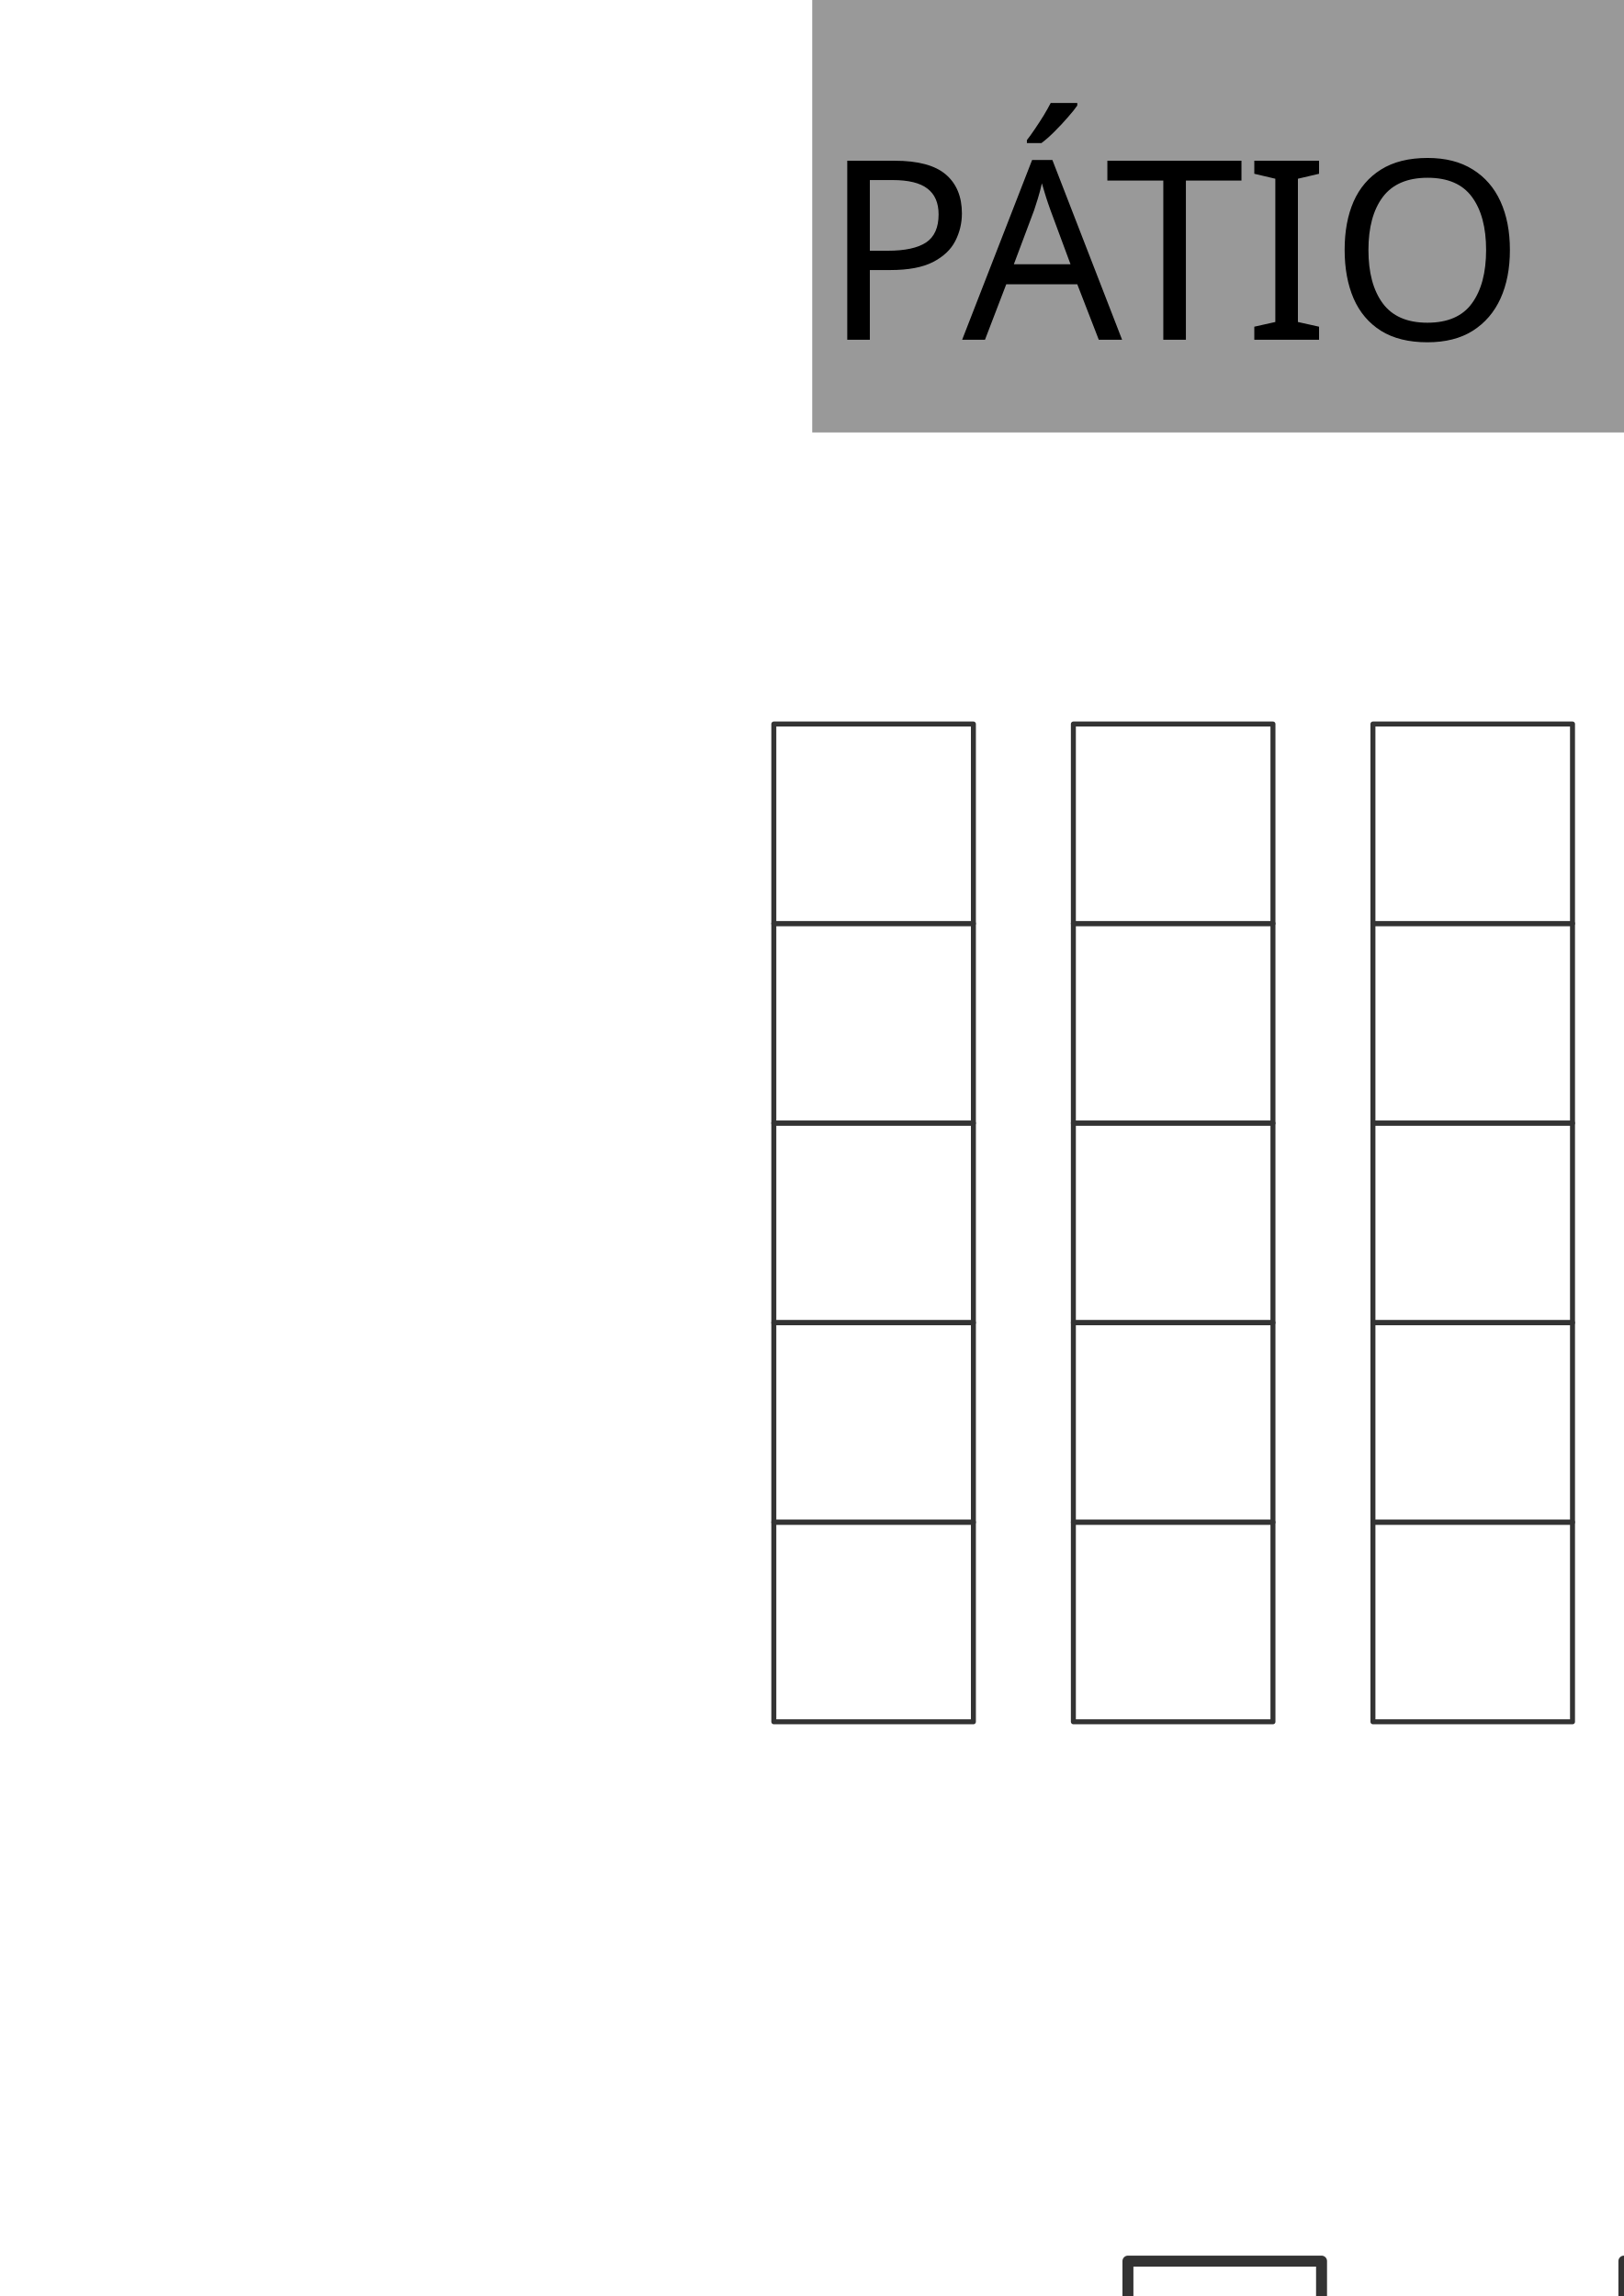
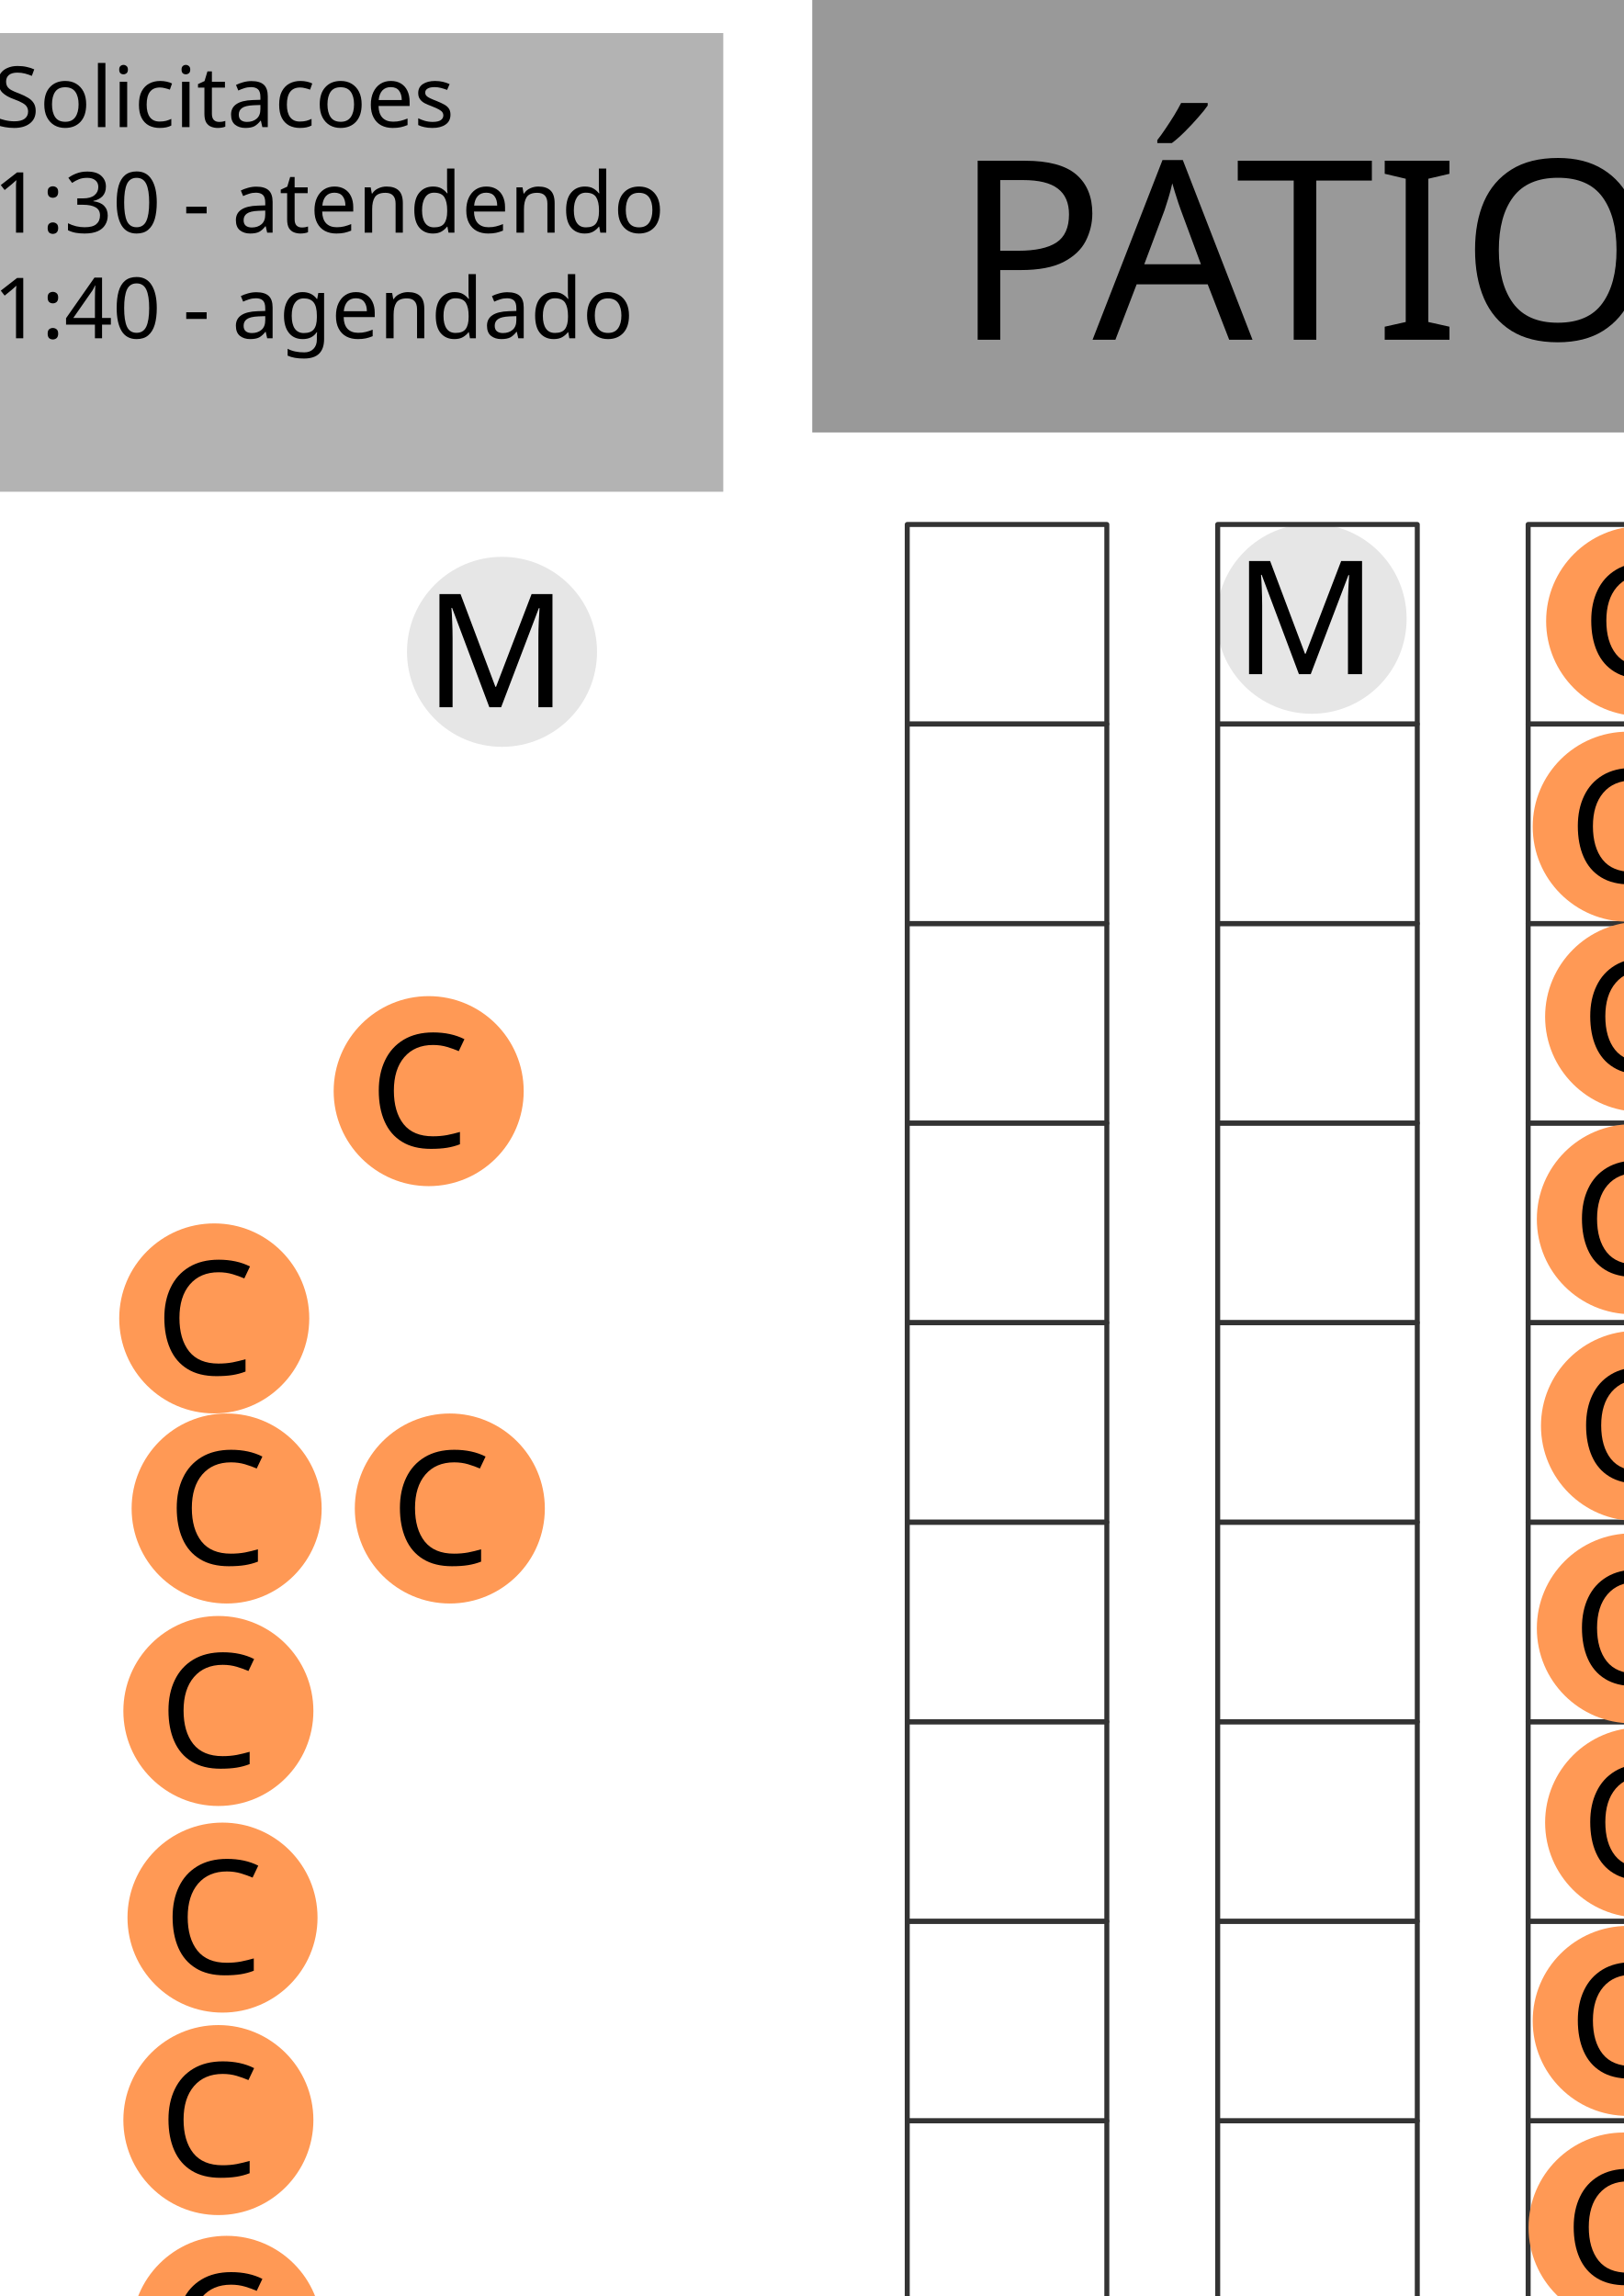
- <svg xmlns="http://www.w3.org/2000/svg" id="svg8" version="1.1" viewBox="0 0 210 297" height="297mm" width="210mm">
+ <svg xmlns="http://www.w3.org/2000/svg" width="210mm" height="297mm" viewBox="0 0 210 297" version="1.1" id="svg8">
  <defs id="defs2" />
  <g id="layer1">
-     <g transform="translate(0,-10.58333)" id="g1386">
-       <g id="g1329" transform="translate(-8.34272)">
-         <rect y="10.583" x="113.393" height="55.94" width="170.845" id="rect1324" style="opacity:0.999;fill:#999999;fill-opacity:1;stroke:none;stroke-width:2.646;stroke-linecap:round;stroke-linejoin:round;stroke-miterlimit:4;stroke-dasharray:none" />
-         <text xml:space="preserve" style="font-style:normal;font-weight:normal;font-size:32.434px;line-height:1.25;font-family:sans-serif;text-align:center;text-anchor:middle;fill:#000000;fill-opacity:1;stroke:none;stroke-width:0.811" x="198.134" y="54.533" id="text853">
-           <tspan x="198.134" y="54.533" style="text-align:center;text-anchor:middle;stroke-width:0.811" id="tspan851">PÁTIO</tspan>
-         </text>
+     <rect style="opacity:0.999;fill:#999999;fill-opacity:1;stroke:none;stroke-width:2.646;stroke-linecap:round;stroke-linejoin:round;stroke-miterlimit:4;stroke-dasharray:none" id="rect1324" width="170.845" height="55.94" x="105.05" y="1.5441895e-08" />
+     <text id="text853" y="43.95" x="189.792" style="font-style:normal;font-weight:normal;font-size:32.434px;line-height:1.25;font-family:sans-serif;text-align:center;text-anchor:middle;fill:#000000;fill-opacity:1;stroke:none;stroke-width:0.811" xml:space="preserve">
+       <tspan id="tspan851" style="text-align:center;text-anchor:middle;stroke-width:0.811" y="43.95" x="189.792">PÁTIO</tspan>
+     </text>
+     <g id="g1157" transform="translate(690.4802,-29.19492)">
+       <g id="g1143">
+         <rect style="opacity:0.999;fill:none;fill-opacity:1;stroke:#333333;stroke-width:1.417;stroke-linecap:round;stroke-linejoin:round;stroke-miterlimit:4;stroke-dasharray:none" id="rect1089" width="25.041" height="128.293" x="-480.456" y="376.763" />
+         <path id="path1091" style="opacity:0.999;fill:#4d4d4d;fill-opacity:1;stroke:#333333;stroke-width:0.944;stroke-linecap:round;stroke-linejoin:round;stroke-miterlimit:4;stroke-dasharray:none" d="m -476.133,440.938 h 5.243 v 14.142 h 5.91 v -14.142 h 5.243 l -8.198,-14.199 z" />
      </g>
-       <g id="g1042" transform="translate(690.4802,-76.35119)">
-         <g transform="translate(-17.99326,-5.291667)" id="g861">
-           <rect style="opacity:0.999;fill:none;fill-opacity:1;stroke:#333333;stroke-width:0.645;stroke-linecap:round;stroke-linejoin:round;stroke-miterlimit:4;stroke-dasharray:none" id="rect846" width="25.813" height="25.813" x="-572.406" y="185.882" />
-           <rect y="211.695" x="-572.406" height="25.813" width="25.813" id="rect848" style="opacity:0.999;fill:none;fill-opacity:1;stroke:#333333;stroke-width:0.645;stroke-linecap:round;stroke-linejoin:round;stroke-miterlimit:4;stroke-dasharray:none" />
-           <rect style="opacity:0.999;fill:none;fill-opacity:1;stroke:#333333;stroke-width:0.645;stroke-linecap:round;stroke-linejoin:round;stroke-miterlimit:4;stroke-dasharray:none" id="rect850" width="25.813" height="25.813" x="-572.406" y="237.508" />
-           <rect y="263.321" x="-572.406" height="25.813" width="25.813" id="rect852" style="opacity:0.999;fill:none;fill-opacity:1;stroke:#333333;stroke-width:0.645;stroke-linecap:round;stroke-linejoin:round;stroke-miterlimit:4;stroke-dasharray:none" />
-           <rect style="opacity:0.999;fill:none;fill-opacity:1;stroke:#333333;stroke-width:0.645;stroke-linecap:round;stroke-linejoin:round;stroke-miterlimit:4;stroke-dasharray:none" id="rect854" width="25.813" height="25.813" x="-572.406" y="289.134" />
-         </g>
-         <g id="g873" transform="translate(20.74929,-5.291667)">
-           <rect y="185.882" x="-572.406" height="25.813" width="25.813" id="rect863" style="opacity:0.999;fill:none;fill-opacity:1;stroke:#333333;stroke-width:0.645;stroke-linecap:round;stroke-linejoin:round;stroke-miterlimit:4;stroke-dasharray:none" />
-           <rect style="opacity:0.999;fill:none;fill-opacity:1;stroke:#333333;stroke-width:0.645;stroke-linecap:round;stroke-linejoin:round;stroke-miterlimit:4;stroke-dasharray:none" id="rect865" width="25.813" height="25.813" x="-572.406" y="211.695" />
-           <rect y="237.508" x="-572.406" height="25.813" width="25.813" id="rect867" style="opacity:0.999;fill:none;fill-opacity:1;stroke:#333333;stroke-width:0.645;stroke-linecap:round;stroke-linejoin:round;stroke-miterlimit:4;stroke-dasharray:none" />
-           <rect style="opacity:0.999;fill:none;fill-opacity:1;stroke:#333333;stroke-width:0.645;stroke-linecap:round;stroke-linejoin:round;stroke-miterlimit:4;stroke-dasharray:none" id="rect869" width="25.813" height="25.813" x="-572.406" y="263.321" />
-           <rect y="289.134" x="-572.406" height="25.813" width="25.813" id="rect871" style="opacity:0.999;fill:none;fill-opacity:1;stroke:#333333;stroke-width:0.645;stroke-linecap:round;stroke-linejoin:round;stroke-miterlimit:4;stroke-dasharray:none" />
-         </g>
-         <g transform="translate(59.49186,-5.291667)" id="g885">
-           <rect style="opacity:0.999;fill:none;fill-opacity:1;stroke:#333333;stroke-width:0.645;stroke-linecap:round;stroke-linejoin:round;stroke-miterlimit:4;stroke-dasharray:none" id="rect875" width="25.813" height="25.813" x="-572.406" y="185.882" />
-           <rect y="211.695" x="-572.406" height="25.813" width="25.813" id="rect877" style="opacity:0.999;fill:none;fill-opacity:1;stroke:#333333;stroke-width:0.645;stroke-linecap:round;stroke-linejoin:round;stroke-miterlimit:4;stroke-dasharray:none" />
-           <rect style="opacity:0.999;fill:none;fill-opacity:1;stroke:#333333;stroke-width:0.645;stroke-linecap:round;stroke-linejoin:round;stroke-miterlimit:4;stroke-dasharray:none" id="rect879" width="25.813" height="25.813" x="-572.406" y="237.508" />
-           <rect y="263.321" x="-572.406" height="25.813" width="25.813" id="rect881" style="opacity:0.999;fill:none;fill-opacity:1;stroke:#333333;stroke-width:0.645;stroke-linecap:round;stroke-linejoin:round;stroke-miterlimit:4;stroke-dasharray:none" />
-           <rect style="opacity:0.999;fill:none;fill-opacity:1;stroke:#333333;stroke-width:0.645;stroke-linecap:round;stroke-linejoin:round;stroke-miterlimit:4;stroke-dasharray:none" id="rect883" width="25.813" height="25.813" x="-572.406" y="289.134" />
-         </g>
-         <g id="g898" transform="translate(98.23441,-5.291667)">
-           <rect y="185.882" x="-572.406" height="25.813" width="25.813" id="rect887" style="opacity:0.999;fill:none;fill-opacity:1;stroke:#333333;stroke-width:0.645;stroke-linecap:round;stroke-linejoin:round;stroke-miterlimit:4;stroke-dasharray:none" />
-           <rect style="opacity:0.999;fill:none;fill-opacity:1;stroke:#333333;stroke-width:0.645;stroke-linecap:round;stroke-linejoin:round;stroke-miterlimit:4;stroke-dasharray:none" id="rect889" width="25.813" height="25.813" x="-572.406" y="211.695" />
-           <rect y="237.508" x="-572.406" height="25.813" width="25.813" id="rect891" style="opacity:0.999;fill:none;fill-opacity:1;stroke:#333333;stroke-width:0.645;stroke-linecap:round;stroke-linejoin:round;stroke-miterlimit:4;stroke-dasharray:none" />
-           <rect style="opacity:0.999;fill:none;fill-opacity:1;stroke:#333333;stroke-width:0.645;stroke-linecap:round;stroke-linejoin:round;stroke-miterlimit:4;stroke-dasharray:none" id="rect893" width="25.813" height="25.813" x="-572.406" y="263.321" />
-           <rect y="289.134" x="-572.406" height="25.813" width="25.813" id="rect895" style="opacity:0.999;fill:none;fill-opacity:1;stroke:#333333;stroke-width:0.645;stroke-linecap:round;stroke-linejoin:round;stroke-miterlimit:4;stroke-dasharray:none" />
-         </g>
-         <g transform="translate(136.977,-5.291667)" id="g910">
-           <rect style="opacity:0.999;fill:none;fill-opacity:1;stroke:#333333;stroke-width:0.645;stroke-linecap:round;stroke-linejoin:round;stroke-miterlimit:4;stroke-dasharray:none" id="rect900" width="25.813" height="25.813" x="-572.406" y="185.882" />
-           <rect y="211.695" x="-572.406" height="25.813" width="25.813" id="rect902" style="opacity:0.999;fill:none;fill-opacity:1;stroke:#333333;stroke-width:0.645;stroke-linecap:round;stroke-linejoin:round;stroke-miterlimit:4;stroke-dasharray:none" />
-           <rect style="opacity:0.999;fill:none;fill-opacity:1;stroke:#333333;stroke-width:0.645;stroke-linecap:round;stroke-linejoin:round;stroke-miterlimit:4;stroke-dasharray:none" id="rect904" width="25.813" height="25.813" x="-572.406" y="237.508" />
-           <rect y="263.321" x="-572.406" height="25.813" width="25.813" id="rect906" style="opacity:0.999;fill:none;fill-opacity:1;stroke:#333333;stroke-width:0.645;stroke-linecap:round;stroke-linejoin:round;stroke-miterlimit:4;stroke-dasharray:none" />
-           <rect style="opacity:0.999;fill:none;fill-opacity:1;stroke:#333333;stroke-width:0.645;stroke-linecap:round;stroke-linejoin:round;stroke-miterlimit:4;stroke-dasharray:none" id="rect908" width="25.813" height="25.813" x="-572.406" y="289.134" />
-         </g>
+       <g id="g1139">
+         <rect transform="scale(-1)" y="-505.057" x="519.559" height="128.293" width="25.041" id="rect1102" style="opacity:0.999;fill:none;fill-opacity:1;stroke:#333333;stroke-width:1.417;stroke-linecap:round;stroke-linejoin:round;stroke-miterlimit:4;stroke-dasharray:none" />
+         <path d="m -523.882,440.882 h -5.243 v -14.142 h -5.91 v 14.142 h -5.243 l 8.198,14.199 z" style="opacity:0.999;fill:#4d4d4d;fill-opacity:1;stroke:#333333;stroke-width:0.944;stroke-linecap:round;stroke-linejoin:round;stroke-miterlimit:4;stroke-dasharray:none" id="path1104" />
      </g>
-       <g id="g1157" transform="translate(690.4802,-73.69406)">
-         <g id="g1143">
-           <rect style="opacity:0.999;fill:none;fill-opacity:1;stroke:#333333;stroke-width:1.417;stroke-linecap:round;stroke-linejoin:round;stroke-miterlimit:4;stroke-dasharray:none" id="rect1089" width="25.041" height="128.293" x="-480.456" y="376.763" />
-           <path id="path1091" style="opacity:0.999;fill:#4d4d4d;fill-opacity:1;stroke:#333333;stroke-width:0.944;stroke-linecap:round;stroke-linejoin:round;stroke-miterlimit:4;stroke-dasharray:none" d="m -476.133,440.938 h 5.243 v 14.142 h 5.91 v -14.142 h 5.243 l -8.198,-14.199 z" />
-         </g>
-         <g id="g1139">
-           <rect transform="scale(-1)" y="-505.057" x="519.559" height="128.293" width="25.041" id="rect1102" style="opacity:0.999;fill:none;fill-opacity:1;stroke:#333333;stroke-width:1.417;stroke-linecap:round;stroke-linejoin:round;stroke-miterlimit:4;stroke-dasharray:none" />
-           <path d="m -523.882,440.882 h -5.243 v -14.142 h -5.91 v 14.142 h -5.243 l 8.198,14.199 z" style="opacity:0.999;fill:#4d4d4d;fill-opacity:1;stroke:#333333;stroke-width:0.944;stroke-linecap:round;stroke-linejoin:round;stroke-miterlimit:4;stroke-dasharray:none" id="path1104" />
-         </g>
-       </g>
-       <g id="g1170" transform="translate(690.4802,-139.4268)">
-         <rect transform="rotate(90)" y="310.752" x="572.715" height="378.512" width="25.041" id="rect1122" style="opacity:0.999;fill:none;fill-opacity:1;stroke:#333333;stroke-width:2.434;stroke-linecap:round;stroke-linejoin:round;stroke-miterlimit:4;stroke-dasharray:none" />
-         <path d="m -510.748,577.037 -14.199,8.198 14.199,8.198 v -5.243 h 7.339 6.804 7.339 v 5.243 l 14.199,-8.198 -14.199,-8.198 v 5.243 h -7.339 -6.804 -7.339 z" style="opacity:0.999;fill:#4d4d4d;fill-opacity:1;stroke:#333333;stroke-width:0.944;stroke-linecap:round;stroke-linejoin:round;stroke-miterlimit:4;stroke-dasharray:none" id="path1124" />
-       </g>
-       <text xml:space="preserve" style="font-size:18.89px;line-height:1.25;font-family:Montserrat;-inkscape-font-specification:'Montserrat, Normal';letter-spacing:0px;word-spacing:0px;stroke-width:1.889" x="164.576" y="479.621" id="text1180">
-         <tspan id="tspan1178" x="164.576" y="479.621" style="stroke-width:1.889">Linha</tspan>
-       </text>
-       <text id="text1184" y="350.535" x="276.535" style="font-size:18.89px;line-height:1.25;font-family:Montserrat;-inkscape-font-specification:'Montserrat, Normal';text-align:center;letter-spacing:0px;word-spacing:0px;text-anchor:middle;stroke-width:1.889" xml:space="preserve">
-         <tspan style="text-align:center;text-anchor:middle;stroke-width:1.889" y="350.535" x="276.535" id="tspan1188">Fila</tspan>
-         <tspan style="text-align:center;text-anchor:middle;stroke-width:1.889" y="374.149" x="276.535" id="tspan1210">Entrada</tspan>
-       </text>
-       <text xml:space="preserve" style="font-size:18.89px;line-height:1.25;font-family:Montserrat;-inkscape-font-specification:'Montserrat, Normal';text-align:center;letter-spacing:0px;word-spacing:0px;text-anchor:middle;stroke-width:1.889" x="104.012" y="350.535" id="text1196">
-         <tspan id="tspan1194" x="104.012" y="350.535" style="text-align:center;text-anchor:middle;stroke-width:1.889">Fila</tspan>
-         <tspan x="104.012" y="374.149" style="text-align:center;text-anchor:middle;stroke-width:1.889" id="tspan1212">Saída</tspan>
-       </text>
-       <text xml:space="preserve" style="font-size:18.89px;line-height:1.25;font-family:Montserrat;-inkscape-font-specification:'Montserrat, Normal';text-align:center;letter-spacing:0px;word-spacing:0px;text-anchor:middle;stroke-width:1.889" x="319.624" y="175.865" id="text1208">
-         <tspan id="tspan1206" x="319.624" y="175.865" style="text-align:center;text-anchor:middle;stroke-width:1.889">Pilhas</tspan>
+     </g>
+     <g id="g1170" transform="translate(690.4802,-94.92765)">
+       <rect transform="rotate(90)" y="310.752" x="572.715" height="378.512" width="25.041" id="rect1122" style="opacity:0.999;fill:none;fill-opacity:1;stroke:#333333;stroke-width:2.434;stroke-linecap:round;stroke-linejoin:round;stroke-miterlimit:4;stroke-dasharray:none" />
+       <path d="m -510.748,577.037 -14.199,8.198 14.199,8.198 v -5.243 h 7.339 6.804 7.339 v 5.243 l 14.199,-8.198 -14.199,-8.198 v 5.243 h -7.339 -6.804 -7.339 z" style="opacity:0.999;fill:#4d4d4d;fill-opacity:1;stroke:#333333;stroke-width:0.944;stroke-linecap:round;stroke-linejoin:round;stroke-miterlimit:4;stroke-dasharray:none" id="path1124" />
+     </g>
+     <text xml:space="preserve" style="font-size:18.89px;line-height:1.25;font-family:Montserrat;-inkscape-font-specification:'Montserrat, Normal';letter-spacing:0px;word-spacing:0px;stroke-width:1.889" x="164.576" y="524.12" id="text1180">
+       <tspan id="tspan1178" x="164.576" y="524.12" style="stroke-width:1.889">Linha</tspan>
+     </text>
+     <text id="text1184" y="395.035" x="276.535" style="font-size:18.89px;line-height:1.25;font-family:Montserrat;-inkscape-font-specification:'Montserrat, Normal';text-align:center;letter-spacing:0px;word-spacing:0px;text-anchor:middle;stroke-width:1.889" xml:space="preserve">
+       <tspan style="text-align:center;text-anchor:middle;stroke-width:1.889" y="395.035" x="276.535" id="tspan1188">Fila</tspan>
+       <tspan style="text-align:center;text-anchor:middle;stroke-width:1.889" y="418.648" x="276.535" id="tspan1210">Entrada</tspan>
+     </text>
+     <text xml:space="preserve" style="font-size:18.89px;line-height:1.25;font-family:Montserrat;-inkscape-font-specification:'Montserrat, Normal';text-align:center;letter-spacing:0px;word-spacing:0px;text-anchor:middle;stroke-width:1.889" x="104.012" y="395.035" id="text1196">
+       <tspan id="tspan1194" x="104.012" y="395.035" style="text-align:center;text-anchor:middle;stroke-width:1.889">Fila</tspan>
+       <tspan x="104.012" y="418.648" style="text-align:center;text-anchor:middle;stroke-width:1.889" id="tspan1212">Saída</tspan>
+     </text>
+     <text xml:space="preserve" style="font-size:18.89px;line-height:1.25;font-family:Montserrat;-inkscape-font-specification:'Montserrat, Normal';text-align:center;letter-spacing:0px;word-spacing:0px;text-anchor:middle;stroke-width:1.889" x="366.129" y="191.474" id="text1208">
+       <tspan id="tspan1206" x="366.129" y="191.474" style="text-align:center;text-anchor:middle;stroke-width:1.889">Pilhas</tspan>
+     </text>
+     <g transform="matrix(0.7927446,0,0,0.7927446,256.9275,-0.04831706)" id="g903">
+       <circle r="15.502" cy="101.028" cx="-110.115" id="circle897" style="opacity:0.999;fill:#e6e6e6;stroke-width:2.387;stroke-linecap:round;stroke-linejoin:round" />
+       <text id="text901" y="110.073" x="-122.835" style="font-size:25.88px;line-height:1.25;font-family:Montserrat;-inkscape-font-specification:'Montserrat, Normal';letter-spacing:0px;word-spacing:0px;stroke-width:2.588" xml:space="preserve">
+         <tspan style="stroke-width:2.588" y="110.073" x="-122.835" id="tspan899">M</tspan>
+       </text>
+     </g>
+     <g transform="translate(34.2105,-28.86511)" id="g937">
+       <circle style="opacity:0.999;fill:#ff9955;stroke-width:1.892;stroke-linecap:round;stroke-linejoin:round" id="circle923" cx="21.232" cy="170.009" r="12.289" />
+       <text xml:space="preserve" style="font-size:20.516px;line-height:1.25;font-family:Montserrat;-inkscape-font-specification:'Montserrat, Normal';letter-spacing:0px;word-spacing:0px;stroke-width:2.052" x="13.528" y="177.271" id="text927">
+         <tspan id="tspan925" x="13.528" y="177.271" style="stroke-width:2.052">C</tspan>
+       </text>
+     </g>
+     <g style="fill:#280b0b" transform="translate(-17.2564)" id="g1207">
+       <rect style="opacity:0.999;fill:#280b0b;fill-opacity:1;stroke:#333333;stroke-width:0.645;stroke-linecap:round;stroke-linejoin:round;stroke-miterlimit:4;stroke-dasharray:none" id="rect1187" width="25.813" height="25.813" x="255.051" y="93.656" />
+       <rect y="119.469" x="255.051" height="25.813" width="25.813" id="rect1189" style="opacity:0.999;fill:#280b0b;fill-opacity:1;stroke:#333333;stroke-width:0.645;stroke-linecap:round;stroke-linejoin:round;stroke-miterlimit:4;stroke-dasharray:none" />
+       <rect style="opacity:0.999;fill:#280b0b;fill-opacity:1;stroke:#333333;stroke-width:0.645;stroke-linecap:round;stroke-linejoin:round;stroke-miterlimit:4;stroke-dasharray:none" id="rect1191" width="25.813" height="25.813" x="255.051" y="145.282" />
+       <rect y="171.095" x="255.051" height="25.813" width="25.813" id="rect1193" style="opacity:0.999;fill:#280b0b;fill-opacity:1;stroke:#333333;stroke-width:0.645;stroke-linecap:round;stroke-linejoin:round;stroke-miterlimit:4;stroke-dasharray:none" />
+       <rect style="opacity:0.999;fill:#280b0b;fill-opacity:1;stroke:#333333;stroke-width:0.645;stroke-linecap:round;stroke-linejoin:round;stroke-miterlimit:4;stroke-dasharray:none" id="rect1195" width="25.813" height="25.813" x="255.051" y="196.908" />
+       <rect y="222.721" x="255.051" height="25.813" width="25.813" id="rect1197" style="opacity:0.999;fill:#280b0b;fill-opacity:1;stroke:#333333;stroke-width:0.645;stroke-linecap:round;stroke-linejoin:round;stroke-miterlimit:4;stroke-dasharray:none" />
+       <rect style="opacity:0.999;fill:#280b0b;fill-opacity:1;stroke:#333333;stroke-width:0.645;stroke-linecap:round;stroke-linejoin:round;stroke-miterlimit:4;stroke-dasharray:none" id="rect1199" width="25.813" height="25.813" x="255.051" y="248.534" />
+       <rect y="274.347" x="255.051" height="25.813" width="25.813" id="rect1201" style="opacity:0.999;fill:#280b0b;fill-opacity:1;stroke:#333333;stroke-width:0.645;stroke-linecap:round;stroke-linejoin:round;stroke-miterlimit:4;stroke-dasharray:none" />
+       <rect style="opacity:0.999;fill:#280b0b;fill-opacity:1;stroke:#333333;stroke-width:0.645;stroke-linecap:round;stroke-linejoin:round;stroke-miterlimit:4;stroke-dasharray:none" id="rect1203" width="25.813" height="25.813" x="255.051" y="67.843" />
+       <rect style="opacity:0.999;fill:#280b0b;fill-opacity:1;stroke:#333333;stroke-width:0.645;stroke-linecap:round;stroke-linejoin:round;stroke-miterlimit:4;stroke-dasharray:none" id="rect1205" width="25.813" height="25.813" x="255.051" y="300.16" />
+     </g>
+     <g id="g1229" transform="translate(-57.40887)">
+       <rect y="93.656" x="255.051" height="25.813" width="25.813" id="rect1209" style="opacity:0.999;fill:none;fill-opacity:1;stroke:#333333;stroke-width:0.645;stroke-linecap:round;stroke-linejoin:round;stroke-miterlimit:4;stroke-dasharray:none" />
+       <rect style="opacity:0.999;fill:none;fill-opacity:1;stroke:#333333;stroke-width:0.645;stroke-linecap:round;stroke-linejoin:round;stroke-miterlimit:4;stroke-dasharray:none" id="rect1211" width="25.813" height="25.813" x="255.051" y="119.469" />
+       <rect y="145.282" x="255.051" height="25.813" width="25.813" id="rect1213" style="opacity:0.999;fill:none;fill-opacity:1;stroke:#333333;stroke-width:0.645;stroke-linecap:round;stroke-linejoin:round;stroke-miterlimit:4;stroke-dasharray:none" />
+       <rect style="opacity:0.999;fill:none;fill-opacity:1;stroke:#333333;stroke-width:0.645;stroke-linecap:round;stroke-linejoin:round;stroke-miterlimit:4;stroke-dasharray:none" id="rect1215" width="25.813" height="25.813" x="255.051" y="171.095" />
+       <rect y="196.908" x="255.051" height="25.813" width="25.813" id="rect1217" style="opacity:0.999;fill:none;fill-opacity:1;stroke:#333333;stroke-width:0.645;stroke-linecap:round;stroke-linejoin:round;stroke-miterlimit:4;stroke-dasharray:none" />
+       <rect style="opacity:0.999;fill:none;fill-opacity:1;stroke:#333333;stroke-width:0.645;stroke-linecap:round;stroke-linejoin:round;stroke-miterlimit:4;stroke-dasharray:none" id="rect1219" width="25.813" height="25.813" x="255.051" y="222.721" />
+       <rect y="248.534" x="255.051" height="25.813" width="25.813" id="rect1221" style="opacity:0.999;fill:none;fill-opacity:1;stroke:#333333;stroke-width:0.645;stroke-linecap:round;stroke-linejoin:round;stroke-miterlimit:4;stroke-dasharray:none" />
+       <rect style="opacity:0.999;fill:none;fill-opacity:1;stroke:#333333;stroke-width:0.645;stroke-linecap:round;stroke-linejoin:round;stroke-miterlimit:4;stroke-dasharray:none" id="rect1223" width="25.813" height="25.813" x="255.051" y="274.347" />
+       <rect y="67.843" x="255.051" height="25.813" width="25.813" id="rect1225" style="opacity:0.999;fill:none;fill-opacity:1;stroke:#333333;stroke-width:0.645;stroke-linecap:round;stroke-linejoin:round;stroke-miterlimit:4;stroke-dasharray:none" />
+       <rect y="300.16" x="255.051" height="25.813" width="25.813" id="rect1227" style="opacity:0.999;fill:none;fill-opacity:1;stroke:#333333;stroke-width:0.645;stroke-linecap:round;stroke-linejoin:round;stroke-miterlimit:4;stroke-dasharray:none" />
+     </g>
+     <g transform="translate(-97.56137,1.5258789e-5)" id="g1251">
+       <rect style="opacity:0.999;fill:none;fill-opacity:1;stroke:#333333;stroke-width:0.645;stroke-linecap:round;stroke-linejoin:round;stroke-miterlimit:4;stroke-dasharray:none" id="rect1231" width="25.813" height="25.813" x="255.051" y="93.656" />
+       <rect y="119.469" x="255.051" height="25.813" width="25.813" id="rect1233" style="opacity:0.999;fill:none;fill-opacity:1;stroke:#333333;stroke-width:0.645;stroke-linecap:round;stroke-linejoin:round;stroke-miterlimit:4;stroke-dasharray:none" />
+       <rect style="opacity:0.999;fill:none;fill-opacity:1;stroke:#333333;stroke-width:0.645;stroke-linecap:round;stroke-linejoin:round;stroke-miterlimit:4;stroke-dasharray:none" id="rect1235" width="25.813" height="25.813" x="255.051" y="145.282" />
+       <rect y="171.095" x="255.051" height="25.813" width="25.813" id="rect1237" style="opacity:0.999;fill:none;fill-opacity:1;stroke:#333333;stroke-width:0.645;stroke-linecap:round;stroke-linejoin:round;stroke-miterlimit:4;stroke-dasharray:none" />
+       <rect style="opacity:0.999;fill:none;fill-opacity:1;stroke:#333333;stroke-width:0.645;stroke-linecap:round;stroke-linejoin:round;stroke-miterlimit:4;stroke-dasharray:none" id="rect1239" width="25.813" height="25.813" x="255.051" y="196.908" />
+       <rect y="222.721" x="255.051" height="25.813" width="25.813" id="rect1241" style="opacity:0.999;fill:none;fill-opacity:1;stroke:#333333;stroke-width:0.645;stroke-linecap:round;stroke-linejoin:round;stroke-miterlimit:4;stroke-dasharray:none" />
+       <rect style="opacity:0.999;fill:none;fill-opacity:1;stroke:#333333;stroke-width:0.645;stroke-linecap:round;stroke-linejoin:round;stroke-miterlimit:4;stroke-dasharray:none" id="rect1243" width="25.813" height="25.813" x="255.051" y="248.534" />
+       <rect y="274.347" x="255.051" height="25.813" width="25.813" id="rect1245" style="opacity:0.999;fill:none;fill-opacity:1;stroke:#333333;stroke-width:0.645;stroke-linecap:round;stroke-linejoin:round;stroke-miterlimit:4;stroke-dasharray:none" />
+       <rect style="opacity:0.999;fill:none;fill-opacity:1;stroke:#333333;stroke-width:0.645;stroke-linecap:round;stroke-linejoin:round;stroke-miterlimit:4;stroke-dasharray:none" id="rect1247" width="25.813" height="25.813" x="255.051" y="67.843" />
+       <rect style="opacity:0.999;fill:none;fill-opacity:1;stroke:#333333;stroke-width:0.645;stroke-linecap:round;stroke-linejoin:round;stroke-miterlimit:4;stroke-dasharray:none" id="rect1249" width="25.813" height="25.813" x="255.051" y="300.16" />
+     </g>
+     <g transform="translate(-137.7138)" id="g1295">
+       <rect style="opacity:0.999;fill:none;fill-opacity:1;stroke:#333333;stroke-width:0.645;stroke-linecap:round;stroke-linejoin:round;stroke-miterlimit:4;stroke-dasharray:none" id="rect1275" width="25.813" height="25.813" x="255.051" y="93.656" />
+       <rect y="119.469" x="255.051" height="25.813" width="25.813" id="rect1277" style="opacity:0.999;fill:none;fill-opacity:1;stroke:#333333;stroke-width:0.645;stroke-linecap:round;stroke-linejoin:round;stroke-miterlimit:4;stroke-dasharray:none" />
+       <rect style="opacity:0.999;fill:none;fill-opacity:1;stroke:#333333;stroke-width:0.645;stroke-linecap:round;stroke-linejoin:round;stroke-miterlimit:4;stroke-dasharray:none" id="rect1279" width="25.813" height="25.813" x="255.051" y="145.282" />
+       <rect y="171.095" x="255.051" height="25.813" width="25.813" id="rect1281" style="opacity:0.999;fill:none;fill-opacity:1;stroke:#333333;stroke-width:0.645;stroke-linecap:round;stroke-linejoin:round;stroke-miterlimit:4;stroke-dasharray:none" />
+       <rect style="opacity:0.999;fill:none;fill-opacity:1;stroke:#333333;stroke-width:0.645;stroke-linecap:round;stroke-linejoin:round;stroke-miterlimit:4;stroke-dasharray:none" id="rect1283" width="25.813" height="25.813" x="255.051" y="196.908" />
+       <rect y="222.721" x="255.051" height="25.813" width="25.813" id="rect1285" style="opacity:0.999;fill:none;fill-opacity:1;stroke:#333333;stroke-width:0.645;stroke-linecap:round;stroke-linejoin:round;stroke-miterlimit:4;stroke-dasharray:none" />
+       <rect style="opacity:0.999;fill:none;fill-opacity:1;stroke:#333333;stroke-width:0.645;stroke-linecap:round;stroke-linejoin:round;stroke-miterlimit:4;stroke-dasharray:none" id="rect1287" width="25.813" height="25.813" x="255.051" y="248.534" />
+       <rect y="274.347" x="255.051" height="25.813" width="25.813" id="rect1289" style="opacity:0.999;fill:none;fill-opacity:1;stroke:#333333;stroke-width:0.645;stroke-linecap:round;stroke-linejoin:round;stroke-miterlimit:4;stroke-dasharray:none" />
+       <rect style="opacity:0.999;fill:none;fill-opacity:1;stroke:#333333;stroke-width:0.645;stroke-linecap:round;stroke-linejoin:round;stroke-miterlimit:4;stroke-dasharray:none" id="rect1291" width="25.813" height="25.813" x="255.051" y="67.843" />
+       <rect style="opacity:0.999;fill:none;fill-opacity:1;stroke:#333333;stroke-width:0.645;stroke-linecap:round;stroke-linejoin:round;stroke-miterlimit:4;stroke-dasharray:none" id="rect1293" width="25.813" height="25.813" x="255.051" y="300.16" />
+     </g>
+     <g id="g1371" transform="matrix(0.7927446,0,0,0.7927446,152.2199,4.227995)">
+       <circle style="opacity:0.999;fill:#e6e6e6;stroke-width:2.387;stroke-linecap:round;stroke-linejoin:round" id="circle1365" cx="-110.115" cy="101.028" r="15.502" />
+       <text xml:space="preserve" style="font-size:25.88px;line-height:1.25;font-family:Montserrat;-inkscape-font-specification:'Montserrat, Normal';letter-spacing:0px;word-spacing:0px;stroke-width:2.588" x="-122.835" y="110.073" id="text1369">
+         <tspan id="tspan1367" x="-122.835" y="110.073" style="stroke-width:2.588">M</tspan>
+       </text>
+     </g>
+     <g id="g1387" transform="translate(6.476518,0.5345344)">
+       <circle r="12.289" cy="170.009" cx="21.232" id="circle1381" style="opacity:0.999;fill:#ff9955;stroke-width:1.892;stroke-linecap:round;stroke-linejoin:round" />
+       <text id="text1385" y="177.271" x="13.528" style="font-size:20.516px;line-height:1.25;font-family:Montserrat;-inkscape-font-specification:'Montserrat, Normal';letter-spacing:0px;word-spacing:0px;stroke-width:2.052" xml:space="preserve">
+         <tspan style="stroke-width:2.052" y="177.271" x="13.528" id="tspan1383">C</tspan>
+       </text>
+     </g>
+     <g transform="translate(7.545598,78.0427)" id="g1395">
+       <circle style="opacity:0.999;fill:#ff9955;stroke-width:1.892;stroke-linecap:round;stroke-linejoin:round" id="circle1389" cx="21.232" cy="170.009" r="12.289" />
+       <text xml:space="preserve" style="font-size:20.516px;line-height:1.25;font-family:Montserrat;-inkscape-font-specification:'Montserrat, Normal';letter-spacing:0px;word-spacing:0px;stroke-width:2.052" x="13.528" y="177.271" id="text1393">
+         <tspan id="tspan1391" x="13.528" y="177.271" style="stroke-width:2.052">C</tspan>
+       </text>
+     </g>
+     <g id="g1650" transform="translate(7.011058,51.31576)">
+       <circle r="12.289" cy="170.009" cx="21.232" id="circle1644" style="opacity:0.999;fill:#ff9955;stroke-width:1.892;stroke-linecap:round;stroke-linejoin:round" />
+       <text id="text1648" y="177.271" x="13.528" style="font-size:20.516px;line-height:1.25;font-family:Montserrat;-inkscape-font-specification:'Montserrat, Normal';letter-spacing:0px;word-spacing:0px;stroke-width:2.052" xml:space="preserve">
+         <tspan style="stroke-width:2.052" y="177.271" x="13.528" id="tspan1646">C</tspan>
+       </text>
+     </g>
+     <g transform="translate(8.080138,25.12333)" id="g1658">
+       <circle style="opacity:0.999;fill:#ff9955;stroke-width:1.892;stroke-linecap:round;stroke-linejoin:round" id="circle1652" cx="21.232" cy="170.009" r="12.289" />
+       <text xml:space="preserve" style="font-size:20.516px;line-height:1.25;font-family:Montserrat;-inkscape-font-specification:'Montserrat, Normal';letter-spacing:0px;word-spacing:0px;stroke-width:2.052" x="13.528" y="177.271" id="text1656">
+         <tspan id="tspan1654" x="13.528" y="177.271" style="stroke-width:2.052">C</tspan>
+       </text>
+     </g>
+     <g id="g1666" transform="translate(7.011058,104.2351)">
+       <circle r="12.289" cy="170.009" cx="21.232" id="circle1660" style="opacity:0.999;fill:#ff9955;stroke-width:1.892;stroke-linecap:round;stroke-linejoin:round" />
+       <text id="text1664" y="177.271" x="13.528" style="font-size:20.516px;line-height:1.25;font-family:Montserrat;-inkscape-font-specification:'Montserrat, Normal';letter-spacing:0px;word-spacing:0px;stroke-width:2.052" xml:space="preserve">
+         <tspan style="stroke-width:2.052" y="177.271" x="13.528" id="tspan1662">C</tspan>
+       </text>
+     </g>
+     <g transform="translate(8.080138,131.4966)" id="g1674">
+       <circle style="opacity:0.999;fill:#ff9955;stroke-width:1.892;stroke-linecap:round;stroke-linejoin:round" id="circle1668" cx="21.232" cy="170.009" r="12.289" />
+       <text xml:space="preserve" style="font-size:20.516px;line-height:1.25;font-family:Montserrat;-inkscape-font-specification:'Montserrat, Normal';letter-spacing:0px;word-spacing:0px;stroke-width:2.052" x="13.528" y="177.271" id="text1672">
+         <tspan id="tspan1670" x="13.528" y="177.271" style="stroke-width:2.052">C</tspan>
+       </text>
+     </g>
+     <g id="g1682" transform="translate(7.011058,157.1545)">
+       <circle r="12.289" cy="170.009" cx="21.232" id="circle1676" style="opacity:0.999;fill:#ff9955;stroke-width:1.892;stroke-linecap:round;stroke-linejoin:round" />
+       <text id="text1680" y="177.271" x="13.528" style="font-size:20.516px;line-height:1.25;font-family:Montserrat;-inkscape-font-specification:'Montserrat, Normal';letter-spacing:0px;word-spacing:0px;stroke-width:2.052" xml:space="preserve">
+         <tspan style="stroke-width:2.052" y="177.271" x="13.528" id="tspan1678">C</tspan>
+       </text>
+     </g>
+     <g transform="translate(7.545598,181.7433)" id="g1690">
+       <circle style="opacity:0.999;fill:#ff9955;stroke-width:1.892;stroke-linecap:round;stroke-linejoin:round" id="circle1684" cx="21.232" cy="170.009" r="12.289" />
+       <text xml:space="preserve" style="font-size:20.516px;line-height:1.25;font-family:Montserrat;-inkscape-font-specification:'Montserrat, Normal';letter-spacing:0px;word-spacing:0px;stroke-width:2.052" x="13.528" y="177.271" id="text1688">
+         <tspan id="tspan1686" x="13.528" y="177.271" style="stroke-width:2.052">C</tspan>
+       </text>
+     </g>
+     <g id="g1698" transform="translate(229.3793,91.40617)">
+       <circle r="12.289" cy="170.009" cx="21.232" id="circle1692" style="opacity:0.999;fill:#ff9955;stroke-width:1.892;stroke-linecap:round;stroke-linejoin:round" />
+       <text id="text1696" y="177.271" x="13.528" style="font-size:20.516px;line-height:1.25;font-family:Montserrat;-inkscape-font-specification:'Montserrat, Normal';letter-spacing:0px;word-spacing:0px;stroke-width:2.052" xml:space="preserve">
+         <tspan style="stroke-width:2.052" y="177.271" x="13.528" id="tspan1694">C</tspan>
+       </text>
+     </g>
+     <g id="g1706" transform="translate(188.7543,118.1331)">
+       <circle r="12.289" cy="170.009" cx="21.232" id="circle1700" style="opacity:0.999;fill:#ff9955;stroke-width:1.892;stroke-linecap:round;stroke-linejoin:round" />
+       <text id="text1704" y="177.271" x="13.528" style="font-size:20.516px;line-height:1.25;font-family:Montserrat;-inkscape-font-specification:'Montserrat, Normal';letter-spacing:0px;word-spacing:0px;stroke-width:2.052" xml:space="preserve">
+         <tspan style="stroke-width:2.052" y="177.271" x="13.528" id="tspan1702">C</tspan>
+       </text>
+     </g>
+     <g id="g1714" transform="translate(191.0241,-89.66444)">
+       <circle style="opacity:0.999;fill:#ff9955;stroke-width:1.892;stroke-linecap:round;stroke-linejoin:round" id="circle1708" cx="21.232" cy="170.009" r="12.289" />
+       <text xml:space="preserve" style="font-size:20.516px;line-height:1.25;font-family:Montserrat;-inkscape-font-specification:'Montserrat, Normal';letter-spacing:0px;word-spacing:0px;stroke-width:2.052" x="13.528" y="177.271" id="text1712">
+         <tspan id="tspan1710" x="13.528" y="177.271" style="stroke-width:2.052">C</tspan>
+       </text>
+     </g>
+     <g transform="translate(189.2889,-63.07561)" id="g1722">
+       <circle style="opacity:0.999;fill:#ff9955;stroke-width:1.892;stroke-linecap:round;stroke-linejoin:round" id="circle1716" cx="21.232" cy="170.009" r="12.289" />
+       <text xml:space="preserve" style="font-size:20.516px;line-height:1.25;font-family:Montserrat;-inkscape-font-specification:'Montserrat, Normal';letter-spacing:0px;word-spacing:0px;stroke-width:2.052" x="13.528" y="177.271" id="text1720">
+         <tspan id="tspan1718" x="13.528" y="177.271" style="stroke-width:2.052">C</tspan>
+       </text>
+     </g>
+     <g id="g1730" transform="translate(190.358,14.43255)">
+       <circle r="12.289" cy="170.009" cx="21.232" id="circle1724" style="opacity:0.999;fill:#ff9955;stroke-width:1.892;stroke-linecap:round;stroke-linejoin:round" />
+       <text id="text1728" y="177.271" x="13.528" style="font-size:20.516px;line-height:1.25;font-family:Montserrat;-inkscape-font-specification:'Montserrat, Normal';letter-spacing:0px;word-spacing:0px;stroke-width:2.052" xml:space="preserve">
+         <tspan style="stroke-width:2.052" y="177.271" x="13.528" id="tspan1726">C</tspan>
+       </text>
+     </g>
+     <g transform="translate(189.8234,-12.29439)" id="g1738">
+       <circle style="opacity:0.999;fill:#ff9955;stroke-width:1.892;stroke-linecap:round;stroke-linejoin:round" id="circle1732" cx="21.232" cy="170.009" r="12.289" />
+       <text xml:space="preserve" style="font-size:20.516px;line-height:1.25;font-family:Montserrat;-inkscape-font-specification:'Montserrat, Normal';letter-spacing:0px;word-spacing:0px;stroke-width:2.052" x="13.528" y="177.271" id="text1736">
+         <tspan id="tspan1734" x="13.528" y="177.271" style="stroke-width:2.052">C</tspan>
+       </text>
+     </g>
+     <g id="g1746" transform="translate(190.8925,-38.48682)">
+       <circle r="12.289" cy="170.009" cx="21.232" id="circle1740" style="opacity:0.999;fill:#ff9955;stroke-width:1.892;stroke-linecap:round;stroke-linejoin:round" />
+       <text id="text1744" y="177.271" x="13.528" style="font-size:20.516px;line-height:1.25;font-family:Montserrat;-inkscape-font-specification:'Montserrat, Normal';letter-spacing:0px;word-spacing:0px;stroke-width:2.052" xml:space="preserve">
+         <tspan style="stroke-width:2.052" y="177.271" x="13.528" id="tspan1742">C</tspan>
+       </text>
+     </g>
+     <g transform="translate(189.8234,40.62497)" id="g1754">
+       <circle style="opacity:0.999;fill:#ff9955;stroke-width:1.892;stroke-linecap:round;stroke-linejoin:round" id="circle1748" cx="21.232" cy="170.009" r="12.289" />
+       <text xml:space="preserve" style="font-size:20.516px;line-height:1.25;font-family:Montserrat;-inkscape-font-specification:'Montserrat, Normal';letter-spacing:0px;word-spacing:0px;stroke-width:2.052" x="13.528" y="177.271" id="text1752">
+         <tspan id="tspan1750" x="13.528" y="177.271" style="stroke-width:2.052">C</tspan>
+       </text>
+     </g>
+     <g id="g1762" transform="translate(190.8925,65.7483)">
+       <circle r="12.289" cy="170.009" cx="21.232" id="circle1756" style="opacity:0.999;fill:#ff9955;stroke-width:1.892;stroke-linecap:round;stroke-linejoin:round" />
+       <text id="text1760" y="177.271" x="13.528" style="font-size:20.516px;line-height:1.25;font-family:Montserrat;-inkscape-font-specification:'Montserrat, Normal';letter-spacing:0px;word-spacing:0px;stroke-width:2.052" xml:space="preserve">
+         <tspan style="stroke-width:2.052" y="177.271" x="13.528" id="tspan1758">C</tspan>
+       </text>
+     </g>
+     <g transform="translate(189.2889,91.40618)" id="g1770">
+       <circle style="opacity:0.999;fill:#ff9955;stroke-width:1.892;stroke-linecap:round;stroke-linejoin:round" id="circle1764" cx="21.232" cy="170.009" r="12.289" />
+       <text xml:space="preserve" style="font-size:20.516px;line-height:1.25;font-family:Montserrat;-inkscape-font-specification:'Montserrat, Normal';letter-spacing:0px;word-spacing:0px;stroke-width:2.052" x="13.528" y="177.271" id="text1768">
+         <tspan id="tspan1766" x="13.528" y="177.271" style="stroke-width:2.052">C</tspan>
+       </text>
+     </g>
+     <g transform="translate(228.9764,-89.66444)" id="g1794">
+       <circle r="12.289" cy="170.009" cx="21.232" id="circle1788" style="opacity:0.999;fill:#ff9955;stroke-width:1.892;stroke-linecap:round;stroke-linejoin:round" />
+       <text id="text1792" y="177.271" x="13.528" style="font-size:20.516px;line-height:1.25;font-family:Montserrat;-inkscape-font-specification:'Montserrat, Normal';letter-spacing:0px;word-spacing:0px;stroke-width:2.052" xml:space="preserve">
+         <tspan style="stroke-width:2.052" y="177.271" x="13.528" id="tspan1790">C</tspan>
+       </text>
+     </g>
+     <g id="g1802" transform="translate(227.2412,-63.07561)">
+       <circle r="12.289" cy="170.009" cx="21.232" id="circle1796" style="opacity:0.999;fill:#ff9955;stroke-width:1.892;stroke-linecap:round;stroke-linejoin:round" />
+       <text id="text1800" y="177.271" x="13.528" style="font-size:20.516px;line-height:1.25;font-family:Montserrat;-inkscape-font-specification:'Montserrat, Normal';letter-spacing:0px;word-spacing:0px;stroke-width:2.052" xml:space="preserve">
+         <tspan style="stroke-width:2.052" y="177.271" x="13.528" id="tspan1798">C</tspan>
+       </text>
+     </g>
+     <g transform="translate(228.3102,14.43255)" id="g1810">
+       <circle style="opacity:0.999;fill:#ff9955;stroke-width:1.892;stroke-linecap:round;stroke-linejoin:round" id="circle1804" cx="21.232" cy="170.009" r="12.289" />
+       <text xml:space="preserve" style="font-size:20.516px;line-height:1.25;font-family:Montserrat;-inkscape-font-specification:'Montserrat, Normal';letter-spacing:0px;word-spacing:0px;stroke-width:2.052" x="13.528" y="177.271" id="text1808">
+         <tspan id="tspan1806" x="13.528" y="177.271" style="stroke-width:2.052">C</tspan>
+       </text>
+     </g>
+     <g id="g1818" transform="translate(227.7757,-12.29439)">
+       <circle r="12.289" cy="170.009" cx="21.232" id="circle1812" style="opacity:0.999;fill:#ff9955;stroke-width:1.892;stroke-linecap:round;stroke-linejoin:round" />
+       <text id="text1816" y="177.271" x="13.528" style="font-size:20.516px;line-height:1.25;font-family:Montserrat;-inkscape-font-specification:'Montserrat, Normal';letter-spacing:0px;word-spacing:0px;stroke-width:2.052" xml:space="preserve">
+         <tspan style="stroke-width:2.052" y="177.271" x="13.528" id="tspan1814">C</tspan>
+       </text>
+     </g>
+     <g transform="translate(228.8448,-38.48682)" id="g1826">
+       <circle style="opacity:0.999;fill:#ff9955;stroke-width:1.892;stroke-linecap:round;stroke-linejoin:round" id="circle1820" cx="21.232" cy="170.009" r="12.289" />
+       <text xml:space="preserve" style="font-size:20.516px;line-height:1.25;font-family:Montserrat;-inkscape-font-specification:'Montserrat, Normal';letter-spacing:0px;word-spacing:0px;stroke-width:2.052" x="13.528" y="177.271" id="text1824">
+         <tspan id="tspan1822" x="13.528" y="177.271" style="stroke-width:2.052">C</tspan>
+       </text>
+     </g>
+     <g id="g1834" transform="translate(227.7757,40.62497)">
+       <circle r="12.289" cy="170.009" cx="21.232" id="circle1828" style="opacity:0.999;fill:#ff9955;stroke-width:1.892;stroke-linecap:round;stroke-linejoin:round" />
+       <text id="text1832" y="177.271" x="13.528" style="font-size:20.516px;line-height:1.25;font-family:Montserrat;-inkscape-font-specification:'Montserrat, Normal';letter-spacing:0px;word-spacing:0px;stroke-width:2.052" xml:space="preserve">
+         <tspan style="stroke-width:2.052" y="177.271" x="13.528" id="tspan1830">C</tspan>
+       </text>
+     </g>
+     <g transform="translate(228.8448,67.88646)" id="g1842">
+       <circle style="opacity:0.999;fill:#ff9955;stroke-width:1.892;stroke-linecap:round;stroke-linejoin:round" id="circle1836" cx="21.232" cy="170.009" r="12.289" />
+       <text xml:space="preserve" style="font-size:20.516px;line-height:1.25;font-family:Montserrat;-inkscape-font-specification:'Montserrat, Normal';letter-spacing:0px;word-spacing:0px;stroke-width:2.052" x="13.528" y="177.271" id="text1840">
+         <tspan id="tspan1838" x="13.528" y="177.271" style="stroke-width:2.052">C</tspan>
+       </text>
+     </g>
+     <g id="g1850" transform="translate(201.0487,192.4341)">
+       <circle r="12.289" cy="170.009" cx="21.232" id="circle1844" style="opacity:0.999;fill:#ff9955;stroke-width:1.892;stroke-linecap:round;stroke-linejoin:round" />
+       <text id="text1848" y="177.271" x="13.528" style="font-size:20.516px;line-height:1.25;font-family:Montserrat;-inkscape-font-specification:'Montserrat, Normal';letter-spacing:0px;word-spacing:0px;stroke-width:2.052" xml:space="preserve">
+         <tspan style="stroke-width:2.052" y="177.271" x="13.528" id="tspan1846">C</tspan>
+       </text>
+     </g>
+     <rect y="4.276" x="-1.604" height="59.334" width="95.148" id="rect1900" style="opacity:0.999;fill:#b3b3b3;stroke-width:7.516;stroke-linecap:round;stroke-linejoin:round;stroke-miterlimit:4;stroke-dasharray:none" />
+     <text id="text1904" y="16.441" x="-0.866" style="font-size:10.925px;line-height:1.25;font-family:Montserrat;-inkscape-font-specification:'Montserrat, Normal';letter-spacing:0px;word-spacing:0px;stroke-width:1.093" xml:space="preserve">
+       <tspan style="stroke-width:1.093" y="16.441" x="-0.866" id="tspan1902">Solicitacoes</tspan>
+       <tspan id="tspan1906" style="stroke-width:1.093" y="30.097" x="-0.866">1:30 - atendendo</tspan>
+       <tspan id="tspan1908" style="stroke-width:1.093" y="43.754" x="-0.866">1:40 - agendado</tspan>
+     </text>
+     <g style="fill:#808000" transform="matrix(0.7927446,0,0,0.7927446,336.6359,205.7492)" id="g1916">
+       <circle r="15.502" cy="101.028" cx="-110.115" id="circle1910" style="opacity:0.999;fill:#808000;stroke-width:2.387;stroke-linecap:round;stroke-linejoin:round" />
+       <text id="text1914" y="110.073" x="-122.835" style="font-size:25.88px;line-height:1.25;font-family:Montserrat;-inkscape-font-specification:'Montserrat, Normal';letter-spacing:0px;word-spacing:0px;fill:#808000;stroke-width:2.588" xml:space="preserve">
+         <tspan style="fill:#808000;stroke-width:2.588" y="110.073" x="-122.835" id="tspan1912">M</tspan>
+       </text>
+     </g>
+     <g style="fill:#808000" id="g1924" transform="matrix(0.7927446,0,0,0.7927446,397.0388,413.1504)">
+       <circle style="opacity:0.999;fill:#808000;stroke-width:2.387;stroke-linecap:round;stroke-linejoin:round" id="circle1918" cx="-110.115" cy="101.028" r="15.502" />
+       <text xml:space="preserve" style="font-size:25.88px;line-height:1.25;font-family:Montserrat;-inkscape-font-specification:'Montserrat, Normal';letter-spacing:0px;word-spacing:0px;fill:#808000;stroke-width:2.588" x="-122.835" y="110.073" id="text1922">
+         <tspan id="tspan1920" x="-122.835" y="110.073" style="fill:#808000;stroke-width:2.588">M</tspan>
+       </text>
+     </g>
+     <g transform="translate(199.9797,219.161)" id="g1932">
+       <circle style="opacity:0.999;fill:#ff9955;stroke-width:1.892;stroke-linecap:round;stroke-linejoin:round" id="circle1926" cx="21.232" cy="170.009" r="12.289" />
+       <text xml:space="preserve" style="font-size:20.516px;line-height:1.25;font-family:Montserrat;-inkscape-font-specification:'Montserrat, Normal';letter-spacing:0px;word-spacing:0px;stroke-width:2.052" x="13.528" y="177.271" id="text1930">
+         <tspan id="tspan1928" x="13.528" y="177.271" style="stroke-width:2.052">C</tspan>
+       </text>
+     </g>
+     <g transform="translate(36.94525,25.12332)" id="g1956">
+       <circle style="opacity:0.999;fill:#ff9955;stroke-width:1.892;stroke-linecap:round;stroke-linejoin:round" id="circle1950" cx="21.232" cy="170.009" r="12.289" />
+       <text xml:space="preserve" style="font-size:20.516px;line-height:1.25;font-family:Montserrat;-inkscape-font-specification:'Montserrat, Normal';letter-spacing:0px;word-spacing:0px;stroke-width:2.052" x="13.528" y="177.271" id="text1954">
+         <tspan id="tspan1952" x="13.528" y="177.271" style="stroke-width:2.052">C</tspan>
      </text>
    </g>
  </g>
</svg>
